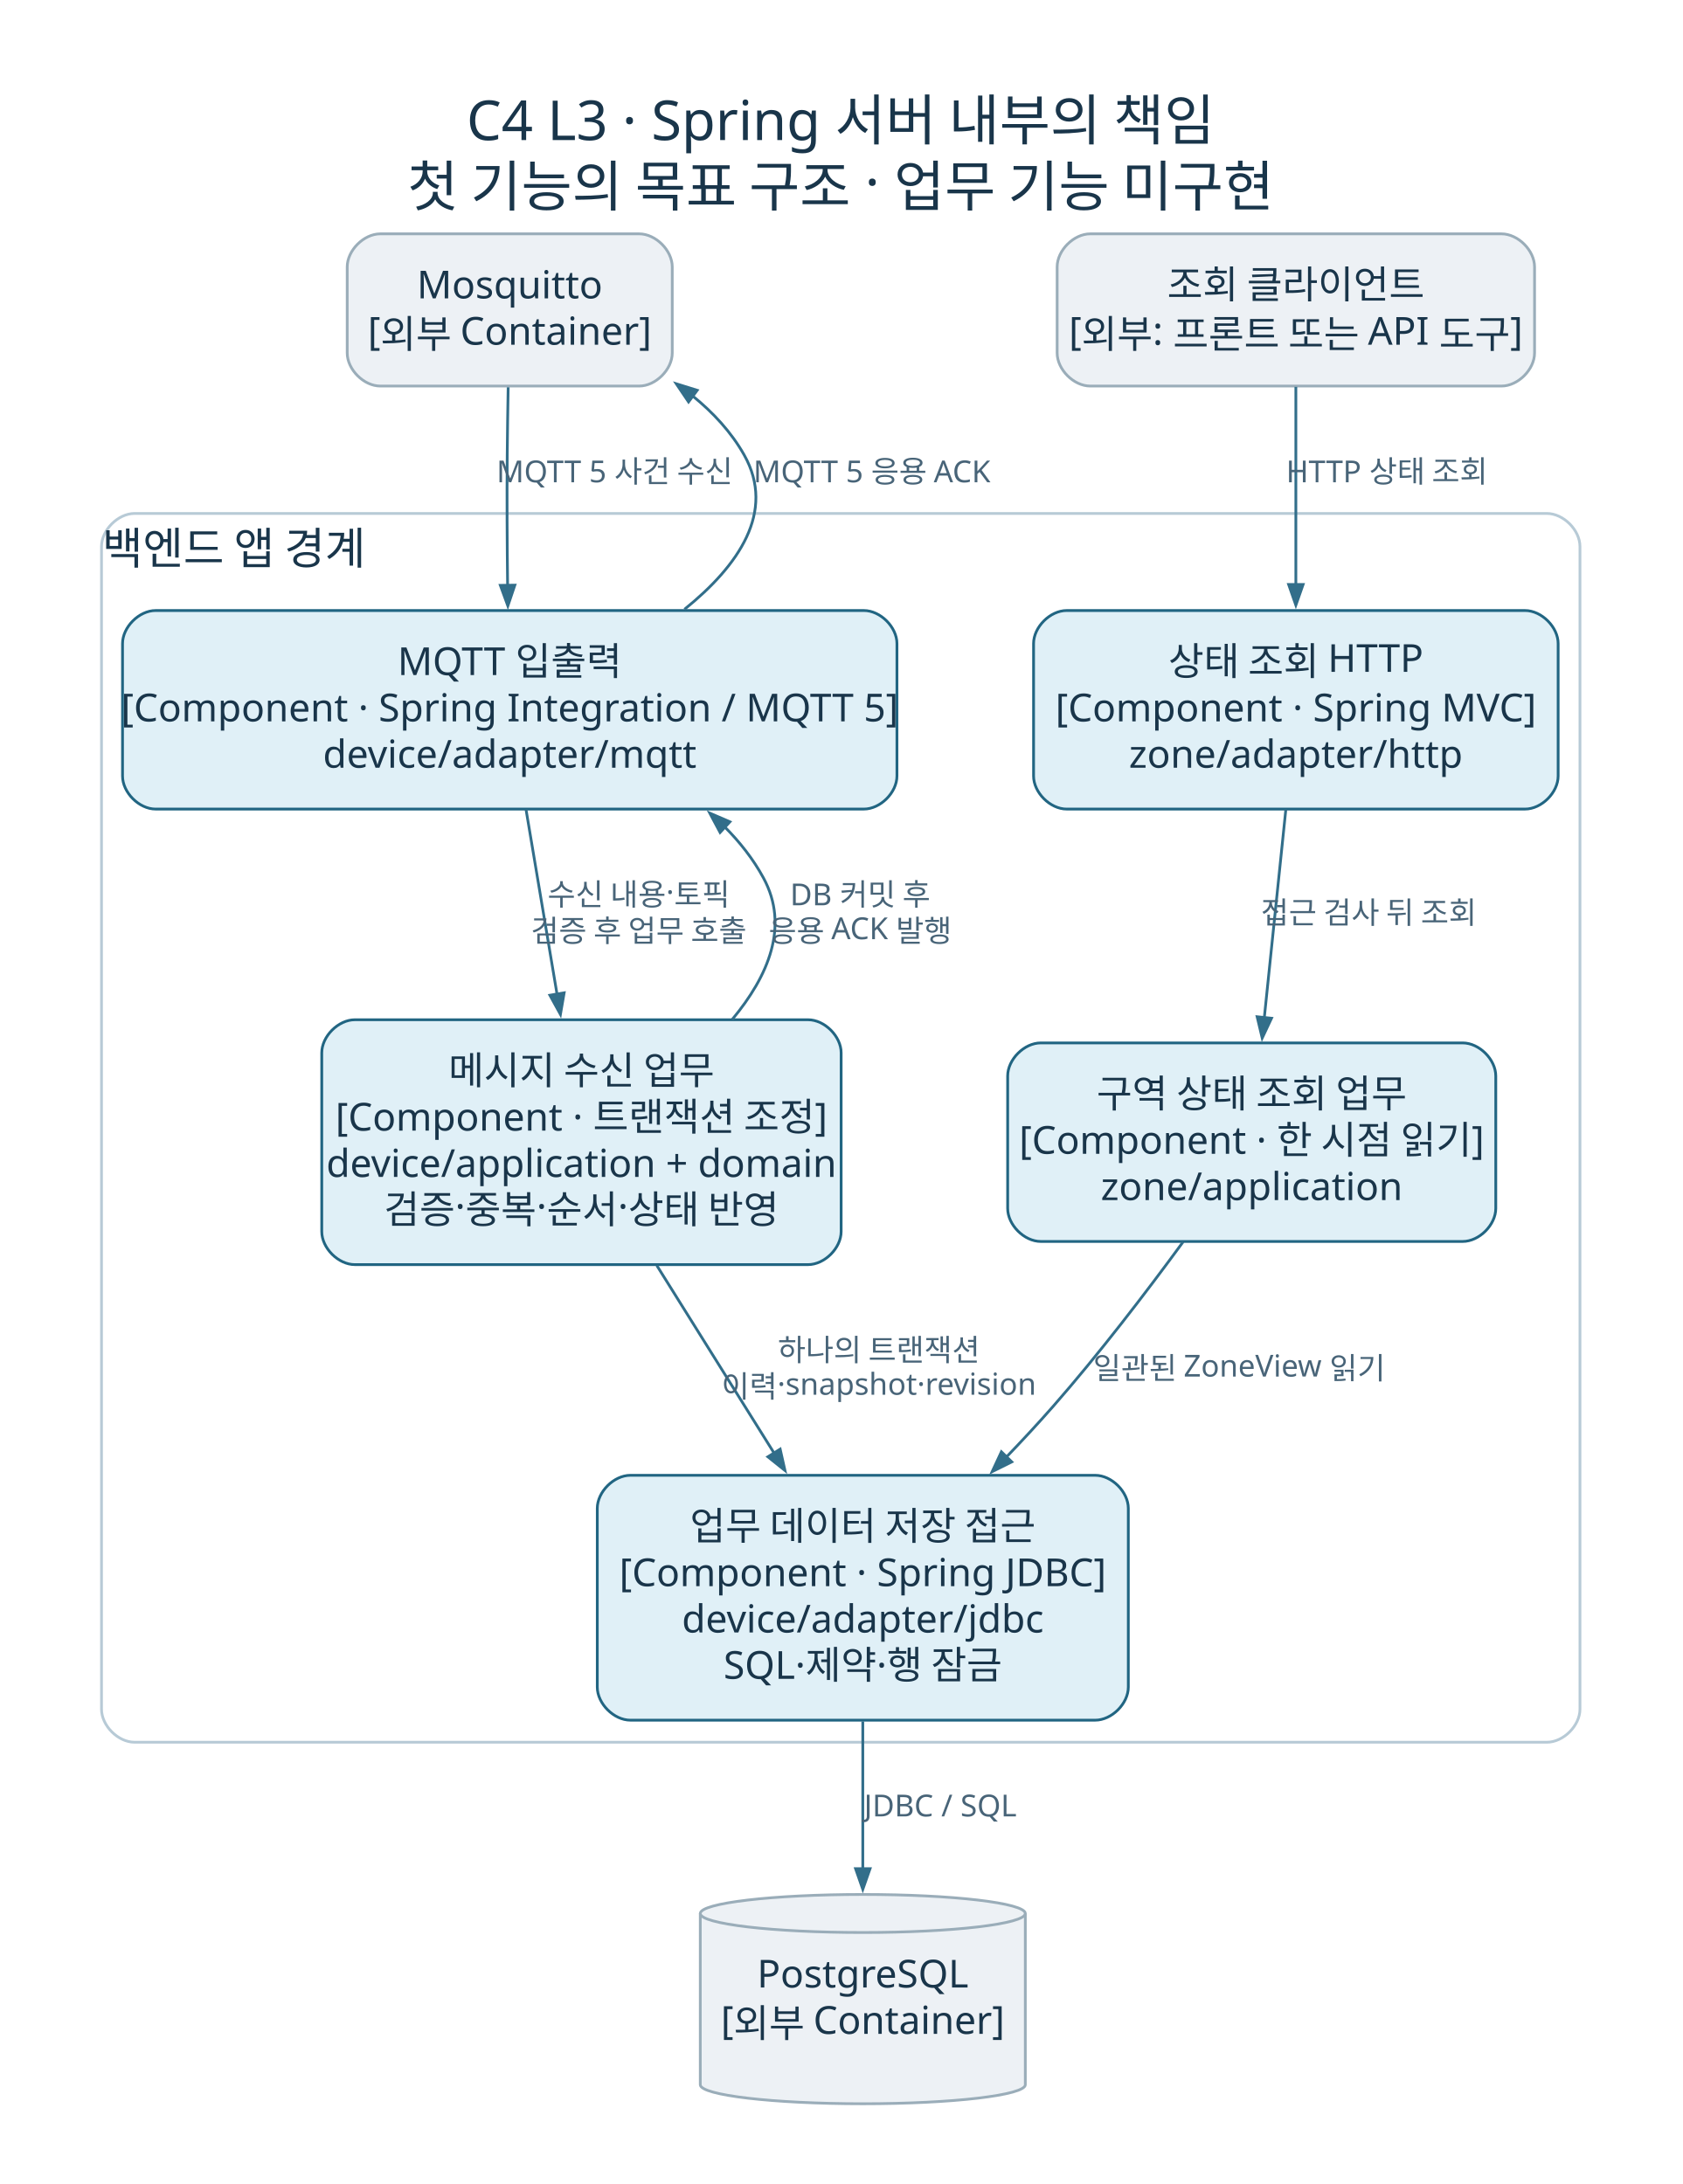
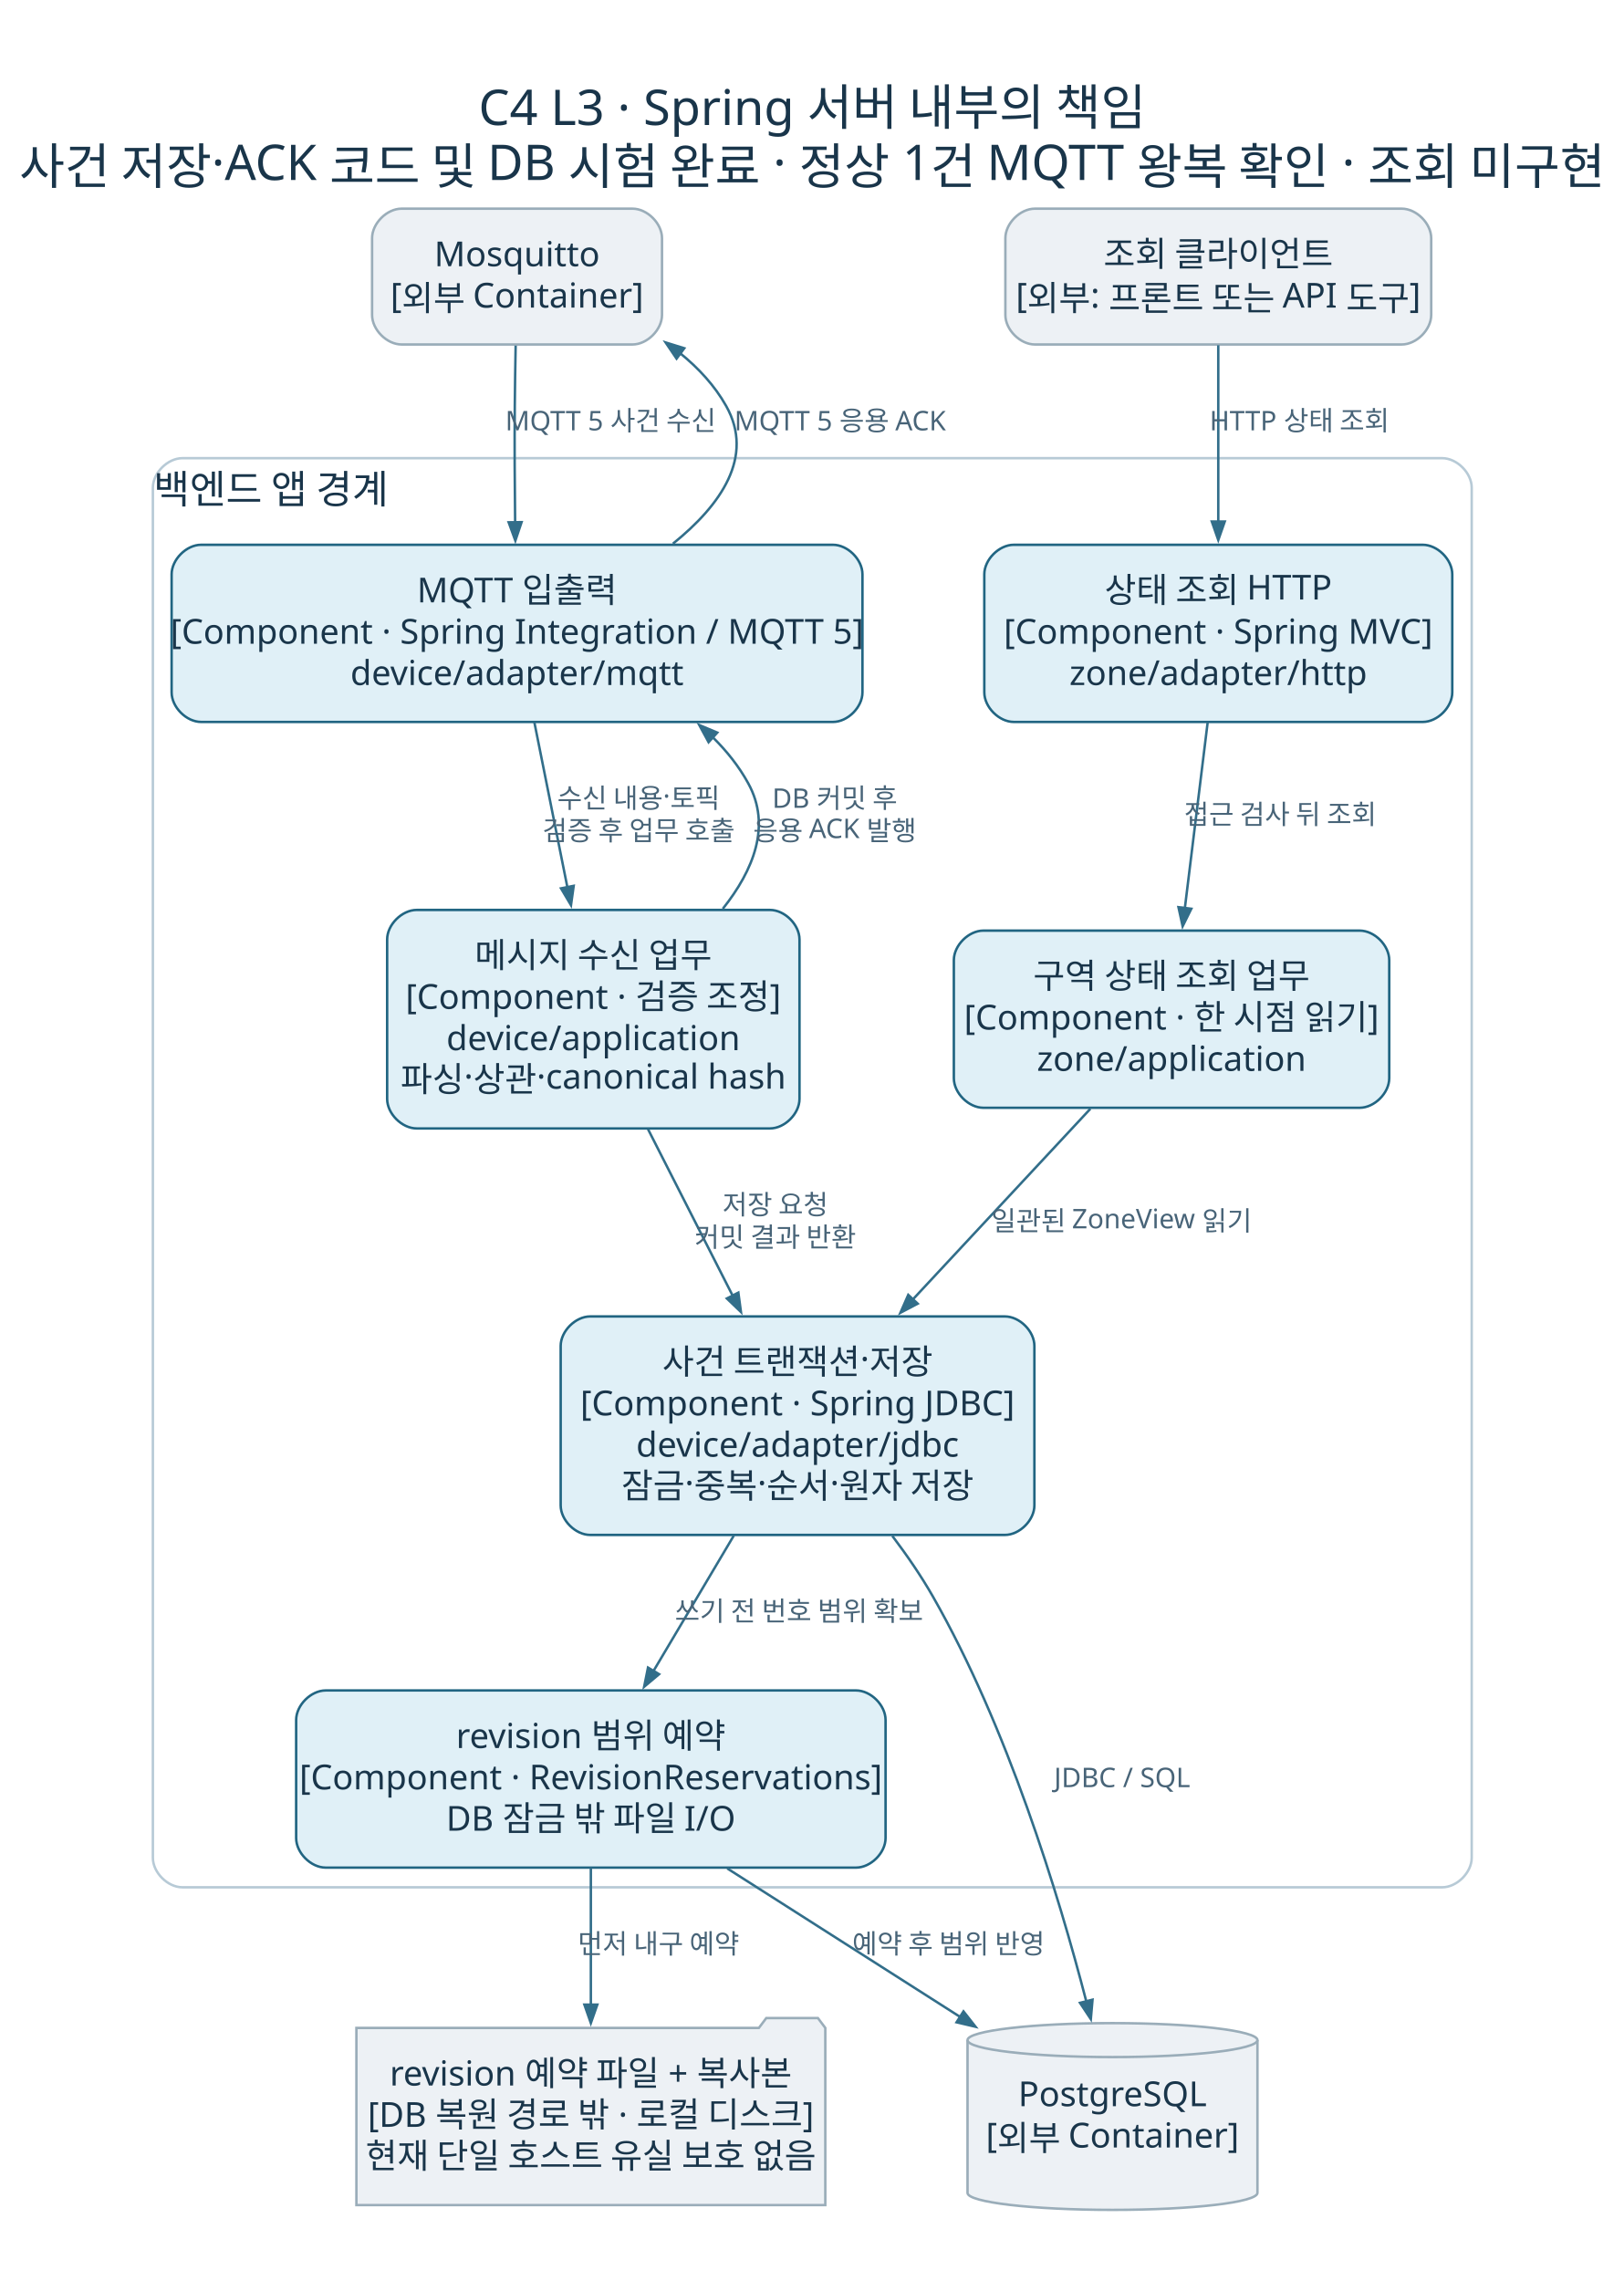
- <svg xmlns="http://www.w3.org/2000/svg" width="610pt" height="792pt" viewBox="0.00 0.00 610.00 792.00">
-   <g id="graph0" class="graph" transform="scale(1 1) rotate(0) translate(28.8 762.9)">
-     <text xml:space="preserve" text-anchor="middle" x="276" y="-712.1" font-family="Apple SD Gothic Neo" font-size="20.00" fill="#19354a">C4 L3 · Spring 서버 내부의 책임</text>
-     <text xml:space="preserve" text-anchor="middle" x="276" y="-688.1" font-family="Apple SD Gothic Neo" font-size="20.00" fill="#19354a">첫 기능의 목표 구조 · 업무 기능 미구현</text>
+ <svg xmlns="http://www.w3.org/2000/svg" width="660pt" height="927pt" viewBox="0.00 0.00 660.00 927.00">
+   <g id="graph0" class="graph" transform="scale(1 1) rotate(0) translate(28.8 898.1)">
+     <text xml:space="preserve" text-anchor="middle" x="301.33" y="-847.3" font-family="Apple SD Gothic Neo" font-size="20.00" fill="#19354a">C4 L3 · Spring 서버 내부의 책임</text>
+     <text xml:space="preserve" text-anchor="middle" x="301.33" y="-823.3" font-family="Apple SD Gothic Neo" font-size="20.00" fill="#19354a">사건 저장·ACK 코드 및 DB 시험 완료 · 정상 1건 MQTT 왕복 확인 · 조회 미구현</text>
    <g id="clust2" class="cluster">
-       <path fill="none" stroke="#b7cad6" d="M20,-131.1C20,-131.1 532,-131.1 532,-131.1 538,-131.1 544,-137.1 544,-143.1 544,-143.1 544,-564.7 544,-564.7 544,-570.7 538,-576.7 532,-576.7 532,-576.7 20,-576.7 20,-576.7 14,-576.7 8,-570.7 8,-564.7 8,-564.7 8,-143.1 8,-143.1 8,-137.1 14,-131.1 20,-131.1" />
-       <text xml:space="preserve" text-anchor="middle" x="56" y="-558.3" font-family="Apple SD Gothic Neo" font-size="16.00" fill="#19354a">백엔드 앱 경계</text>
+       <path fill="none" stroke="#b7cad6" d="M45.33,-131.1C45.33,-131.1 557.33,-131.1 557.33,-131.1 563.33,-131.1 569.33,-137.1 569.33,-143.1 569.33,-143.1 569.33,-699.9 569.33,-699.9 569.33,-705.9 563.33,-711.9 557.33,-711.9 557.33,-711.9 45.33,-711.9 45.33,-711.9 39.33,-711.9 33.33,-705.9 33.33,-699.9 33.33,-699.9 33.33,-143.1 33.33,-143.1 33.33,-137.1 39.33,-131.1 45.33,-131.1" />
+       <text xml:space="preserve" text-anchor="middle" x="81.33" y="-693.5" font-family="Apple SD Gothic Neo" font-size="16.00" fill="#19354a">백엔드 앱 경계</text>
    </g>
    <g id="node1" class="node">
-       <path fill="#edf1f5" stroke="#9aadb9" d="M202.92,-678.1C202.92,-678.1 109.08,-678.1 109.08,-678.1 103.08,-678.1 97.08,-672.1 97.08,-666.1 97.08,-666.1 97.08,-634.9 97.08,-634.9 97.08,-628.9 103.08,-622.9 109.08,-622.9 109.08,-622.9 202.92,-622.9 202.92,-622.9 208.92,-622.9 214.92,-628.9 214.92,-634.9 214.92,-634.9 214.92,-666.1 214.92,-666.1 214.92,-672.1 208.92,-678.1 202.92,-678.1" />
-       <text xml:space="preserve" text-anchor="middle" x="156" y="-654.7" font-family="Apple SD Gothic Neo" font-size="14.00" fill="#19354a">Mosquitto</text>
-       <text xml:space="preserve" text-anchor="middle" x="156" y="-637.9" font-family="Apple SD Gothic Neo" font-size="14.00" fill="#19354a">[외부 Container]</text>
+       <path fill="#edf1f5" stroke="#9aadb9" d="M228.25,-813.3C228.25,-813.3 134.42,-813.3 134.42,-813.3 128.42,-813.3 122.42,-807.3 122.42,-801.3 122.42,-801.3 122.42,-770.1 122.42,-770.1 122.42,-764.1 128.42,-758.1 134.42,-758.1 134.42,-758.1 228.25,-758.1 228.25,-758.1 234.25,-758.1 240.25,-764.1 240.25,-770.1 240.25,-770.1 240.25,-801.3 240.25,-801.3 240.25,-807.3 234.25,-813.3 228.25,-813.3" />
+       <text xml:space="preserve" text-anchor="middle" x="181.33" y="-789.9" font-family="Apple SD Gothic Neo" font-size="14.00" fill="#19354a">Mosquitto</text>
+       <text xml:space="preserve" text-anchor="middle" x="181.33" y="-773.1" font-family="Apple SD Gothic Neo" font-size="14.00" fill="#19354a">[외부 Container]</text>
+     </g>
+     <g id="node5" class="node">
+       <path fill="#e0f0f7" stroke="#216582" d="M309.72,-676.7C309.72,-676.7 52.95,-676.7 52.95,-676.7 46.95,-676.7 40.95,-670.7 40.95,-664.7 40.95,-664.7 40.95,-616.7 40.95,-616.7 40.95,-610.7 46.95,-604.7 52.95,-604.7 52.95,-604.7 309.72,-604.7 309.72,-604.7 315.72,-604.7 321.72,-610.7 321.72,-616.7 321.72,-616.7 321.72,-664.7 321.72,-664.7 321.72,-670.7 315.72,-676.7 309.72,-676.7" />
+       <text xml:space="preserve" text-anchor="middle" x="181.33" y="-653.3" font-family="Apple SD Gothic Neo" font-size="14.00" fill="#19354a">MQTT 입출력</text>
+       <text xml:space="preserve" text-anchor="middle" x="181.33" y="-636.5" font-family="Apple SD Gothic Neo" font-size="14.00" fill="#19354a">[Component · Spring Integration / MQTT 5]</text>
+       <text xml:space="preserve" text-anchor="middle" x="181.33" y="-619.7" font-family="Apple SD Gothic Neo" font-size="14.00" fill="#19354a">device/adapter/mqtt</text>
+     </g>
+     <g id="edge7" class="edge">
+       <path fill="none" stroke="#326e8a" d="M180.77,-757.65C180.62,-749.74 180.49,-741.07 180.42,-733.1 180.28,-717.58 180.39,-700.58 180.56,-685.49" />
+       <polygon fill="#326e8a" stroke="#326e8a" points="183.18,-685.9 180.65,-678.37 177.93,-685.83 183.18,-685.9" />
+       <text xml:space="preserve" text-anchor="middle" x="219.38" y="-723.2" font-family="Apple SD Gothic Neo" font-size="11.00" fill="#486478">MQTT 5 사건 수신</text>
+     </g>
+     <g id="node2" class="node">
+       <path fill="#edf1f5" stroke="#9aadb9" d="M540.87,-813.3C540.87,-813.3 391.8,-813.3 391.8,-813.3 385.8,-813.3 379.8,-807.3 379.8,-801.3 379.8,-801.3 379.8,-770.1 379.8,-770.1 379.8,-764.1 385.8,-758.1 391.8,-758.1 391.8,-758.1 540.87,-758.1 540.87,-758.1 546.87,-758.1 552.87,-764.1 552.87,-770.1 552.87,-770.1 552.87,-801.3 552.87,-801.3 552.87,-807.3 546.87,-813.3 540.87,-813.3" />
+       <text xml:space="preserve" text-anchor="middle" x="466.33" y="-789.9" font-family="Apple SD Gothic Neo" font-size="14.00" fill="#19354a">조회 클라이언트</text>
+       <text xml:space="preserve" text-anchor="middle" x="466.33" y="-773.1" font-family="Apple SD Gothic Neo" font-size="14.00" fill="#19354a">[외부: 프론트 또는 API 도구]</text>
+     </g>
+     <g id="node6" class="node">
+       <path fill="#e0f0f7" stroke="#216582" d="M549.43,-676.7C549.43,-676.7 383.24,-676.7 383.24,-676.7 377.24,-676.7 371.24,-670.7 371.24,-664.7 371.24,-664.7 371.24,-616.7 371.24,-616.7 371.24,-610.7 377.24,-604.7 383.24,-604.7 383.24,-604.7 549.43,-604.7 549.43,-604.7 555.43,-604.7 561.43,-610.7 561.43,-616.7 561.43,-616.7 561.43,-664.7 561.43,-664.7 561.43,-670.7 555.43,-676.7 549.43,-676.7" />
+       <text xml:space="preserve" text-anchor="middle" x="466.33" y="-653.3" font-family="Apple SD Gothic Neo" font-size="14.00" fill="#19354a">상태 조회 HTTP</text>
+       <text xml:space="preserve" text-anchor="middle" x="466.33" y="-636.5" font-family="Apple SD Gothic Neo" font-size="14.00" fill="#19354a">[Component · Spring MVC]</text>
+       <text xml:space="preserve" text-anchor="middle" x="466.33" y="-619.7" font-family="Apple SD Gothic Neo" font-size="14.00" fill="#19354a">zone/adapter/http</text>
+     </g>
+     <g id="edge9" class="edge">
+       <path fill="none" stroke="#326e8a" d="M466.33,-757.8C466.33,-737.57 466.33,-709.41 466.33,-685.89" />
+       <polygon fill="#326e8a" stroke="#326e8a" points="468.96,-686.14 466.33,-678.64 463.71,-686.14 468.96,-686.14" />
+       <text xml:space="preserve" text-anchor="middle" x="499.33" y="-723.2" font-family="Apple SD Gothic Neo" font-size="11.00" fill="#486478">HTTP 상태 조회</text>
+     </g>
+     <g id="node3" class="node">
+       <path fill="#edf1f5" stroke="#9aadb9" d="M482.25,-69C482.25,-72.81 455.84,-75.9 423.33,-75.9 390.83,-75.9 364.42,-72.81 364.42,-69 364.42,-69 364.42,-6.9 364.42,-6.9 364.42,-3.09 390.83,0 423.33,0 455.84,0 482.25,-3.09 482.25,-6.9 482.25,-6.9 482.25,-69 482.25,-69" />
+       <path fill="none" stroke="#9aadb9" d="M482.25,-69C482.25,-65.19 455.84,-62.1 423.33,-62.1 390.83,-62.1 364.42,-65.19 364.42,-69" />
+       <text xml:space="preserve" text-anchor="middle" x="423.33" y="-42.15" font-family="Apple SD Gothic Neo" font-size="14.00" fill="#19354a">PostgreSQL</text>
+       <text xml:space="preserve" text-anchor="middle" x="423.33" y="-25.35" font-family="Apple SD Gothic Neo" font-size="14.00" fill="#19354a">[외부 Container]</text>
    </g>
    <g id="node4" class="node">
-       <path fill="#e0f0f7" stroke="#216582" d="M284.38,-541.5C284.38,-541.5 27.62,-541.5 27.62,-541.5 21.62,-541.5 15.62,-535.5 15.62,-529.5 15.62,-529.5 15.62,-481.5 15.62,-481.5 15.62,-475.5 21.62,-469.5 27.62,-469.5 27.62,-469.5 284.38,-469.5 284.38,-469.5 290.38,-469.5 296.38,-475.5 296.38,-481.5 296.38,-481.5 296.38,-529.5 296.38,-529.5 296.38,-535.5 290.38,-541.5 284.38,-541.5" />
-       <text xml:space="preserve" text-anchor="middle" x="156" y="-518.1" font-family="Apple SD Gothic Neo" font-size="14.00" fill="#19354a">MQTT 입출력</text>
-       <text xml:space="preserve" text-anchor="middle" x="156" y="-501.3" font-family="Apple SD Gothic Neo" font-size="14.00" fill="#19354a">[Component · Spring Integration / MQTT 5]</text>
-       <text xml:space="preserve" text-anchor="middle" x="156" y="-484.5" font-family="Apple SD Gothic Neo" font-size="14.00" fill="#19354a">device/adapter/mqtt</text>
+       <polygon fill="#edf1f5" stroke="#9aadb9" points="306.62,-73.95 303.62,-77.95 282.62,-77.95 279.62,-73.95 116.05,-73.95 116.05,-1.95 306.62,-1.95 306.62,-73.95" />
+       <text xml:space="preserve" text-anchor="middle" x="211.33" y="-50.55" font-family="Apple SD Gothic Neo" font-size="14.00" fill="#19354a">revision 예약 파일 + 복사본</text>
+       <text xml:space="preserve" text-anchor="middle" x="211.33" y="-33.75" font-family="Apple SD Gothic Neo" font-size="14.00" fill="#19354a">[DB 복원 경로 밖 · 로컬 디스크]</text>
+       <text xml:space="preserve" text-anchor="middle" x="211.33" y="-16.95" font-family="Apple SD Gothic Neo" font-size="14.00" fill="#19354a">현재 단일 호스트 유실 보호 없음</text>
+     </g>
+     <g id="edge8" class="edge">
+       <path fill="none" stroke="#326e8a" d="M244.69,-677.14C264.23,-692.89 277.92,-712.52 266.33,-733.1 261.67,-741.39 255.07,-748.51 247.59,-754.57" />
+       <polygon fill="#326e8a" stroke="#326e8a" points="246.17,-752.35 241.71,-758.93 249.3,-756.57 246.17,-752.35" />
+       <text xml:space="preserve" text-anchor="middle" x="312.64" y="-723.2" font-family="Apple SD Gothic Neo" font-size="11.00" fill="#486478">MQTT 5 응용 ACK</text>
+     </g>
+     <g id="node7" class="node">
+       <path fill="#e0f0f7" stroke="#216582" d="M284.13,-528.3C284.13,-528.3 140.54,-528.3 140.54,-528.3 134.54,-528.3 128.54,-522.3 128.54,-516.3 128.54,-516.3 128.54,-451.5 128.54,-451.5 128.54,-445.5 134.54,-439.5 140.54,-439.5 140.54,-439.5 284.13,-439.5 284.13,-439.5 290.13,-439.5 296.13,-445.5 296.13,-451.5 296.13,-451.5 296.13,-516.3 296.13,-516.3 296.13,-522.3 290.13,-528.3 284.13,-528.3" />
+       <text xml:space="preserve" text-anchor="middle" x="212.33" y="-504.9" font-family="Apple SD Gothic Neo" font-size="14.00" fill="#19354a">메시지 수신 업무</text>
+       <text xml:space="preserve" text-anchor="middle" x="212.33" y="-488.1" font-family="Apple SD Gothic Neo" font-size="14.00" fill="#19354a">[Component · 검증 조정]</text>
+       <text xml:space="preserve" text-anchor="middle" x="212.33" y="-471.3" font-family="Apple SD Gothic Neo" font-size="14.00" fill="#19354a">device/application</text>
+       <text xml:space="preserve" text-anchor="middle" x="212.33" y="-454.5" font-family="Apple SD Gothic Neo" font-size="14.00" fill="#19354a">파싱·상관·canonical hash</text>
+     </g>
+     <g id="edge1" class="edge">
+       <path fill="none" stroke="#326e8a" d="M188.37,-604.57C192.34,-584.73 197.39,-559.53 201.82,-537.39" />
+       <polygon fill="#326e8a" stroke="#326e8a" points="204.36,-538.1 203.26,-530.23 199.21,-537.07 204.36,-538.1" />
+       <text xml:space="preserve" text-anchor="middle" x="230.76" y="-569.8" font-family="Apple SD Gothic Neo" font-size="11.00" fill="#486478">수신 내용·토픽</text>
+       <text xml:space="preserve" text-anchor="middle" x="230.76" y="-556.6" font-family="Apple SD Gothic Neo" font-size="11.00" fill="#486478">검증 후 업무 호출</text>
+     </g>
+     <g id="node8" class="node">
+       <path fill="#e0f0f7" stroke="#216582" d="M523.81,-519.9C523.81,-519.9 370.86,-519.9 370.86,-519.9 364.86,-519.9 358.86,-513.9 358.86,-507.9 358.86,-507.9 358.86,-459.9 358.86,-459.9 358.86,-453.9 364.86,-447.9 370.86,-447.9 370.86,-447.9 523.81,-447.9 523.81,-447.9 529.81,-447.9 535.81,-453.9 535.81,-459.9 535.81,-459.9 535.81,-507.9 535.81,-507.9 535.81,-513.9 529.81,-519.9 523.81,-519.9" />
+       <text xml:space="preserve" text-anchor="middle" x="447.33" y="-496.5" font-family="Apple SD Gothic Neo" font-size="14.00" fill="#19354a">구역 상태 조회 업무</text>
+       <text xml:space="preserve" text-anchor="middle" x="447.33" y="-479.7" font-family="Apple SD Gothic Neo" font-size="14.00" fill="#19354a">[Component · 한 시점 읽기]</text>
+       <text xml:space="preserve" text-anchor="middle" x="447.33" y="-462.9" font-family="Apple SD Gothic Neo" font-size="14.00" fill="#19354a">zone/application</text>
+     </g>
+     <g id="edge3" class="edge">
+       <path fill="none" stroke="#326e8a" d="M462.02,-604.57C459.28,-582.19 455.69,-553 452.75,-529.05" />
+       <polygon fill="#326e8a" stroke="#326e8a" points="455.37,-528.78 451.85,-521.66 450.15,-529.42 455.37,-528.78" />
+       <text xml:space="preserve" text-anchor="middle" x="491.54" y="-563.2" font-family="Apple SD Gothic Neo" font-size="11.00" fill="#486478">접근 검사 뒤 조회</text>
+     </g>
+     <g id="edge2" class="edge">
+       <path fill="none" stroke="#326e8a" d="M264.97,-528.78C277.45,-544.48 284.74,-562.54 275.33,-579.7 271.51,-586.68 266.49,-592.97 260.75,-598.6" />
+       <polygon fill="#326e8a" stroke="#326e8a" points="259.19,-596.47 255.39,-603.45 262.71,-600.37 259.19,-596.47" />
+       <text xml:space="preserve" text-anchor="middle" x="310.47" y="-569.8" font-family="Apple SD Gothic Neo" font-size="11.00" fill="#486478">DB 커밋 후</text>
+       <text xml:space="preserve" text-anchor="middle" x="310.47" y="-556.6" font-family="Apple SD Gothic Neo" font-size="11.00" fill="#486478">응용 ACK 발행</text>
+     </g>
+     <g id="node9" class="node">
+       <path fill="#e0f0f7" stroke="#216582" d="M379.6,-363.1C379.6,-363.1 211.07,-363.1 211.07,-363.1 205.07,-363.1 199.07,-357.1 199.07,-351.1 199.07,-351.1 199.07,-286.3 199.07,-286.3 199.07,-280.3 205.07,-274.3 211.07,-274.3 211.07,-274.3 379.6,-274.3 379.6,-274.3 385.6,-274.3 391.6,-280.3 391.6,-286.3 391.6,-286.3 391.6,-351.1 391.6,-351.1 391.6,-357.1 385.6,-363.1 379.6,-363.1" />
+       <text xml:space="preserve" text-anchor="middle" x="295.33" y="-339.7" font-family="Apple SD Gothic Neo" font-size="14.00" fill="#19354a">사건 트랜잭션·저장</text>
+       <text xml:space="preserve" text-anchor="middle" x="295.33" y="-322.9" font-family="Apple SD Gothic Neo" font-size="14.00" fill="#19354a">[Component · Spring JDBC]</text>
+       <text xml:space="preserve" text-anchor="middle" x="295.33" y="-306.1" font-family="Apple SD Gothic Neo" font-size="14.00" fill="#19354a">device/adapter/jdbc</text>
+       <text xml:space="preserve" text-anchor="middle" x="295.33" y="-289.3" font-family="Apple SD Gothic Neo" font-size="14.00" fill="#19354a">잠금·중복·순서·원자 저장</text>
+     </g>
+     <g id="edge4" class="edge">
+       <path fill="none" stroke="#326e8a" d="M234.58,-439.17C245.18,-418.31 257.95,-393.22 269.03,-371.42" />
+       <polygon fill="#326e8a" stroke="#326e8a" points="271.28,-372.78 272.34,-364.9 266.61,-370.4 271.28,-372.78" />
+       <text xml:space="preserve" text-anchor="middle" x="286.3" y="-404.6" font-family="Apple SD Gothic Neo" font-size="11.00" fill="#486478">저장 요청</text>
+       <text xml:space="preserve" text-anchor="middle" x="286.3" y="-391.4" font-family="Apple SD Gothic Neo" font-size="11.00" fill="#486478">커밋 결과 반환</text>
    </g>
    <g id="edge6" class="edge">
-       <path fill="none" stroke="#326e8a" d="M155.43,-622.45C155.29,-614.54 155.16,-605.87 155.09,-597.9 154.95,-582.38 155.05,-565.38 155.23,-550.29" />
-       <polygon fill="#326e8a" stroke="#326e8a" points="157.85,-550.7 155.32,-543.17 152.6,-550.63 157.85,-550.7" />
-       <text xml:space="preserve" text-anchor="middle" x="194.04" y="-588" font-family="Apple SD Gothic Neo" font-size="11.00" fill="#486478">MQTT 5 사건 수신</text>
+       <path fill="none" stroke="#326e8a" d="M414.35,-447.49C393.18,-424.76 365.37,-394.9 341.96,-369.76" />
+       <polygon fill="#326e8a" stroke="#326e8a" points="344.17,-368.29 337.14,-364.59 340.33,-371.86 344.17,-368.29" />
+       <text xml:space="preserve" text-anchor="middle" x="427.02" y="-398" font-family="Apple SD Gothic Neo" font-size="11.00" fill="#486478">일관된 ZoneView 읽기</text>
    </g>
-     <g id="node2" class="node">
-       <path fill="#edf1f5" stroke="#9aadb9" d="M515.54,-678.1C515.54,-678.1 366.46,-678.1 366.46,-678.1 360.46,-678.1 354.46,-672.1 354.46,-666.1 354.46,-666.1 354.46,-634.9 354.46,-634.9 354.46,-628.9 360.46,-622.9 366.46,-622.9 366.46,-622.9 515.54,-622.9 515.54,-622.9 521.54,-622.9 527.54,-628.9 527.54,-634.9 527.54,-634.9 527.54,-666.1 527.54,-666.1 527.54,-672.1 521.54,-678.1 515.54,-678.1" />
-       <text xml:space="preserve" text-anchor="middle" x="441" y="-654.7" font-family="Apple SD Gothic Neo" font-size="14.00" fill="#19354a">조회 클라이언트</text>
-       <text xml:space="preserve" text-anchor="middle" x="441" y="-637.9" font-family="Apple SD Gothic Neo" font-size="14.00" fill="#19354a">[외부: 프론트 또는 API 도구]</text>
+     <g id="edge10" class="edge">
+       <path fill="none" stroke="#326e8a" d="M333.86,-273.9C339.82,-266.01 345.57,-257.64 350.33,-249.3 380.62,-196.28 401.33,-128.6 412.74,-84.54" />
+       <polygon fill="#326e8a" stroke="#326e8a" points="415.22,-85.43 414.53,-77.52 410.14,-84.14 415.22,-85.43" />
+       <text xml:space="preserve" text-anchor="middle" x="427.26" y="-171.8" font-family="Apple SD Gothic Neo" font-size="11.00" fill="#486478">JDBC / SQL</text>
    </g>
-     <g id="node5" class="node">
-       <path fill="#e0f0f7" stroke="#216582" d="M524.09,-541.5C524.09,-541.5 357.91,-541.5 357.91,-541.5 351.91,-541.5 345.91,-535.5 345.91,-529.5 345.91,-529.5 345.91,-481.5 345.91,-481.5 345.91,-475.5 351.91,-469.5 357.91,-469.5 357.91,-469.5 524.09,-469.5 524.09,-469.5 530.09,-469.5 536.09,-475.5 536.09,-481.5 536.09,-481.5 536.09,-529.5 536.09,-529.5 536.09,-535.5 530.09,-541.5 524.09,-541.5" />
-       <text xml:space="preserve" text-anchor="middle" x="441" y="-518.1" font-family="Apple SD Gothic Neo" font-size="14.00" fill="#19354a">상태 조회 HTTP</text>
-       <text xml:space="preserve" text-anchor="middle" x="441" y="-501.3" font-family="Apple SD Gothic Neo" font-size="14.00" fill="#19354a">[Component · Spring MVC]</text>
-       <text xml:space="preserve" text-anchor="middle" x="441" y="-484.5" font-family="Apple SD Gothic Neo" font-size="14.00" fill="#19354a">zone/adapter/http</text>
-     </g>
-     <g id="edge8" class="edge">
-       <path fill="none" stroke="#326e8a" d="M441,-622.6C441,-602.37 441,-574.21 441,-550.69" />
-       <polygon fill="#326e8a" stroke="#326e8a" points="443.63,-550.94 441,-543.44 438.38,-550.94 443.63,-550.94" />
-       <text xml:space="preserve" text-anchor="middle" x="474" y="-588" font-family="Apple SD Gothic Neo" font-size="11.00" fill="#486478">HTTP 상태 조회</text>
-     </g>
-     <g id="node3" class="node">
-       <path fill="#edf1f5" stroke="#9aadb9" d="M342.92,-69C342.92,-72.81 316.51,-75.9 284,-75.9 251.49,-75.9 225.08,-72.81 225.08,-69 225.08,-69 225.08,-6.9 225.08,-6.9 225.08,-3.09 251.49,0 284,0 316.51,0 342.92,-3.09 342.92,-6.9 342.92,-6.9 342.92,-69 342.92,-69" />
-       <path fill="none" stroke="#9aadb9" d="M342.92,-69C342.92,-65.19 316.51,-62.1 284,-62.1 251.49,-62.1 225.08,-65.19 225.08,-69" />
-       <text xml:space="preserve" text-anchor="middle" x="284" y="-42.15" font-family="Apple SD Gothic Neo" font-size="14.00" fill="#19354a">PostgreSQL</text>
-       <text xml:space="preserve" text-anchor="middle" x="284" y="-25.35" font-family="Apple SD Gothic Neo" font-size="14.00" fill="#19354a">[외부 Container]</text>
-     </g>
-     <g id="edge7" class="edge">
-       <path fill="none" stroke="#326e8a" d="M219.35,-541.94C238.89,-557.69 252.58,-577.32 241,-597.9 236.33,-606.19 229.73,-613.31 222.25,-619.37" />
-       <polygon fill="#326e8a" stroke="#326e8a" points="220.83,-617.15 216.38,-623.73 223.96,-621.37 220.83,-617.15" />
-       <text xml:space="preserve" text-anchor="middle" x="287.3" y="-588" font-family="Apple SD Gothic Neo" font-size="11.00" fill="#486478">MQTT 5 응용 ACK</text>
-     </g>
-     <g id="node6" class="node">
-       <path fill="#e0f0f7" stroke="#216582" d="M264.15,-393.1C264.15,-393.1 99.85,-393.1 99.85,-393.1 93.85,-393.1 87.85,-387.1 87.85,-381.1 87.85,-381.1 87.85,-316.3 87.85,-316.3 87.85,-310.3 93.85,-304.3 99.85,-304.3 99.85,-304.3 264.15,-304.3 264.15,-304.3 270.15,-304.3 276.15,-310.3 276.15,-316.3 276.15,-316.3 276.15,-381.1 276.15,-381.1 276.15,-387.1 270.15,-393.1 264.15,-393.1" />
-       <text xml:space="preserve" text-anchor="middle" x="182" y="-369.7" font-family="Apple SD Gothic Neo" font-size="14.00" fill="#19354a">메시지 수신 업무</text>
-       <text xml:space="preserve" text-anchor="middle" x="182" y="-352.9" font-family="Apple SD Gothic Neo" font-size="14.00" fill="#19354a">[Component · 트랜잭션 조정]</text>
-       <text xml:space="preserve" text-anchor="middle" x="182" y="-336.1" font-family="Apple SD Gothic Neo" font-size="14.00" fill="#19354a">device/application + domain</text>
-       <text xml:space="preserve" text-anchor="middle" x="182" y="-319.3" font-family="Apple SD Gothic Neo" font-size="14.00" fill="#19354a">검증·중복·순서·상태 반영</text>
-     </g>
-     <g id="edge1" class="edge">
-       <path fill="none" stroke="#326e8a" d="M161.9,-469.37C165.23,-449.53 169.46,-424.33 173.18,-402.19" />
-       <polygon fill="#326e8a" stroke="#326e8a" points="175.73,-402.87 174.38,-395.04 170.55,-402 175.73,-402.87" />
-       <text xml:space="preserve" text-anchor="middle" x="202.78" y="-434.6" font-family="Apple SD Gothic Neo" font-size="11.00" fill="#486478">수신 내용·토픽</text>
-       <text xml:space="preserve" text-anchor="middle" x="202.78" y="-421.4" font-family="Apple SD Gothic Neo" font-size="11.00" fill="#486478">검증 후 업무 호출</text>
-     </g>
-     <g id="node7" class="node">
-       <path fill="#e0f0f7" stroke="#216582" d="M501.48,-384.7C501.48,-384.7 348.52,-384.7 348.52,-384.7 342.52,-384.7 336.52,-378.7 336.52,-372.7 336.52,-372.7 336.52,-324.7 336.52,-324.7 336.52,-318.7 342.52,-312.7 348.52,-312.7 348.52,-312.7 501.48,-312.7 501.48,-312.7 507.48,-312.7 513.48,-318.7 513.48,-324.7 513.48,-324.7 513.48,-372.7 513.48,-372.7 513.48,-378.7 507.48,-384.7 501.48,-384.7" />
-       <text xml:space="preserve" text-anchor="middle" x="425" y="-361.3" font-family="Apple SD Gothic Neo" font-size="14.00" fill="#19354a">구역 상태 조회 업무</text>
-       <text xml:space="preserve" text-anchor="middle" x="425" y="-344.5" font-family="Apple SD Gothic Neo" font-size="14.00" fill="#19354a">[Component · 한 시점 읽기]</text>
-       <text xml:space="preserve" text-anchor="middle" x="425" y="-327.7" font-family="Apple SD Gothic Neo" font-size="14.00" fill="#19354a">zone/application</text>
-     </g>
-     <g id="edge3" class="edge">
-       <path fill="none" stroke="#326e8a" d="M437.37,-469.37C435.06,-446.99 432.04,-417.8 429.56,-393.85" />
-       <polygon fill="#326e8a" stroke="#326e8a" points="432.18,-393.65 428.8,-386.46 426.96,-394.19 432.18,-393.65" />
-       <text xml:space="preserve" text-anchor="middle" x="467.43" y="-428" font-family="Apple SD Gothic Neo" font-size="11.00" fill="#486478">접근 검사 뒤 조회</text>
-     </g>
-     <g id="edge2" class="edge">
-       <path fill="none" stroke="#326e8a" d="M236.69,-393.24C249.73,-408.91 257.46,-427.04 248,-444.5 244.26,-451.4 239.36,-457.62 233.75,-463.22" />
-       <polygon fill="#326e8a" stroke="#326e8a" points="232.26,-461.02 228.52,-468.03 235.82,-464.88 232.26,-461.02" />
-       <text xml:space="preserve" text-anchor="middle" x="283.06" y="-434.6" font-family="Apple SD Gothic Neo" font-size="11.00" fill="#486478">DB 커밋 후</text>
-       <text xml:space="preserve" text-anchor="middle" x="283.06" y="-421.4" font-family="Apple SD Gothic Neo" font-size="11.00" fill="#486478">응용 ACK 발행</text>
-     </g>
-     <g id="node8" class="node">
-       <path fill="#e0f0f7" stroke="#216582" d="M368.26,-227.9C368.26,-227.9 199.74,-227.9 199.74,-227.9 193.74,-227.9 187.74,-221.9 187.74,-215.9 187.74,-215.9 187.74,-151.1 187.74,-151.1 187.74,-145.1 193.74,-139.1 199.74,-139.1 199.74,-139.1 368.26,-139.1 368.26,-139.1 374.26,-139.1 380.26,-145.1 380.26,-151.1 380.26,-151.1 380.26,-215.9 380.26,-215.9 380.26,-221.9 374.26,-227.9 368.26,-227.9" />
-       <text xml:space="preserve" text-anchor="middle" x="284" y="-204.5" font-family="Apple SD Gothic Neo" font-size="14.00" fill="#19354a">업무 데이터 저장 접근</text>
-       <text xml:space="preserve" text-anchor="middle" x="284" y="-187.7" font-family="Apple SD Gothic Neo" font-size="14.00" fill="#19354a">[Component · Spring JDBC]</text>
-       <text xml:space="preserve" text-anchor="middle" x="284" y="-170.9" font-family="Apple SD Gothic Neo" font-size="14.00" fill="#19354a">device/adapter/jdbc</text>
-       <text xml:space="preserve" text-anchor="middle" x="284" y="-154.1" font-family="Apple SD Gothic Neo" font-size="14.00" fill="#19354a">SQL·제약·행 잠금</text>
-     </g>
-     <g id="edge4" class="edge">
-       <path fill="none" stroke="#326e8a" d="M209.33,-303.97C222.43,-283.02 238.19,-257.8 251.85,-235.94" />
-       <polygon fill="#326e8a" stroke="#326e8a" points="254.04,-237.39 255.79,-229.64 249.59,-234.61 254.04,-237.39" />
-       <text xml:space="preserve" text-anchor="middle" x="289.83" y="-269.4" font-family="Apple SD Gothic Neo" font-size="11.00" fill="#486478">하나의 트랜잭션</text>
-       <text xml:space="preserve" text-anchor="middle" x="289.83" y="-256.2" font-family="Apple SD Gothic Neo" font-size="11.00" fill="#486478">이력·snapshot·revision</text>
+     <g id="node10" class="node">
+       <path fill="#e0f0f7" stroke="#216582" d="M319.11,-211.1C319.11,-211.1 103.56,-211.1 103.56,-211.1 97.56,-211.1 91.56,-205.1 91.56,-199.1 91.56,-199.1 91.56,-151.1 91.56,-151.1 91.56,-145.1 97.56,-139.1 103.56,-139.1 103.56,-139.1 319.11,-139.1 319.11,-139.1 325.11,-139.1 331.11,-145.1 331.11,-151.1 331.11,-151.1 331.11,-199.1 331.11,-199.1 331.11,-205.1 325.11,-211.1 319.11,-211.1" />
+       <text xml:space="preserve" text-anchor="middle" x="211.33" y="-187.7" font-family="Apple SD Gothic Neo" font-size="14.00" fill="#19354a">revision 범위 예약</text>
+       <text xml:space="preserve" text-anchor="middle" x="211.33" y="-170.9" font-family="Apple SD Gothic Neo" font-size="14.00" fill="#19354a">[Component · RevisionReservations]</text>
+       <text xml:space="preserve" text-anchor="middle" x="211.33" y="-154.1" font-family="Apple SD Gothic Neo" font-size="14.00" fill="#19354a">DB 잠금 밖 파일 I/O</text>
    </g>
    <g id="edge5" class="edge">
-       <path fill="none" stroke="#326e8a" d="M400.13,-312.56C386.75,-294.28 369.62,-271.86 353,-252.9 347.58,-246.72 341.72,-240.41 335.79,-234.24" />
-       <polygon fill="#326e8a" stroke="#326e8a" points="338.01,-232.77 330.9,-229.23 334.25,-236.43 338.01,-232.77" />
-       <text xml:space="preserve" text-anchor="middle" x="420.47" y="-262.8" font-family="Apple SD Gothic Neo" font-size="11.00" fill="#486478">일관된 ZoneView 읽기</text>
+       <path fill="none" stroke="#326e8a" d="M269.45,-274.06C258.99,-256.43 246.95,-236.14 236.56,-218.62" />
+       <polygon fill="#326e8a" stroke="#326e8a" points="239.07,-217.71 232.99,-212.6 234.56,-220.39 239.07,-217.71" />
+       <text xml:space="preserve" text-anchor="middle" x="295.96" y="-239.4" font-family="Apple SD Gothic Neo" font-size="11.00" fill="#486478">쓰기 전 번호 범위 확보</text>
    </g>
-     <g id="edge9" class="edge">
-       <path fill="none" stroke="#326e8a" d="M284,-138.65C284,-121.66 284,-102.19 284,-85" />
-       <polygon fill="#326e8a" stroke="#326e8a" points="286.63,-85.25 284,-77.75 281.38,-85.25 286.63,-85.25" />
-       <text xml:space="preserve" text-anchor="middle" x="312.12" y="-104.2" font-family="Apple SD Gothic Neo" font-size="11.00" fill="#486478">JDBC / SQL</text>
+     <g id="edge12" class="edge">
+       <path fill="none" stroke="#326e8a" d="M266.76,-138.77C295.82,-120.24 331.52,-97.48 361.48,-78.38" />
+       <polygon fill="#326e8a" stroke="#326e8a" points="362.78,-80.67 367.69,-74.42 359.96,-76.24 362.78,-80.67" />
+       <text xml:space="preserve" text-anchor="middle" x="356.69" y="-104.2" font-family="Apple SD Gothic Neo" font-size="11.00" fill="#486478">예약 후 범위 반영</text>
+     </g>
+     <g id="edge11" class="edge">
+       <path fill="none" stroke="#326e8a" d="M211.33,-138.94C211.33,-121.87 211.33,-101.18 211.33,-83.06" />
+       <polygon fill="#326e8a" stroke="#326e8a" points="213.96,-83.41 211.33,-75.91 208.71,-83.41 213.96,-83.41" />
+       <text xml:space="preserve" text-anchor="middle" x="238.83" y="-104.2" font-family="Apple SD Gothic Neo" font-size="11.00" fill="#486478">먼저 내구 예약</text>
    </g>
  </g>
</svg>
